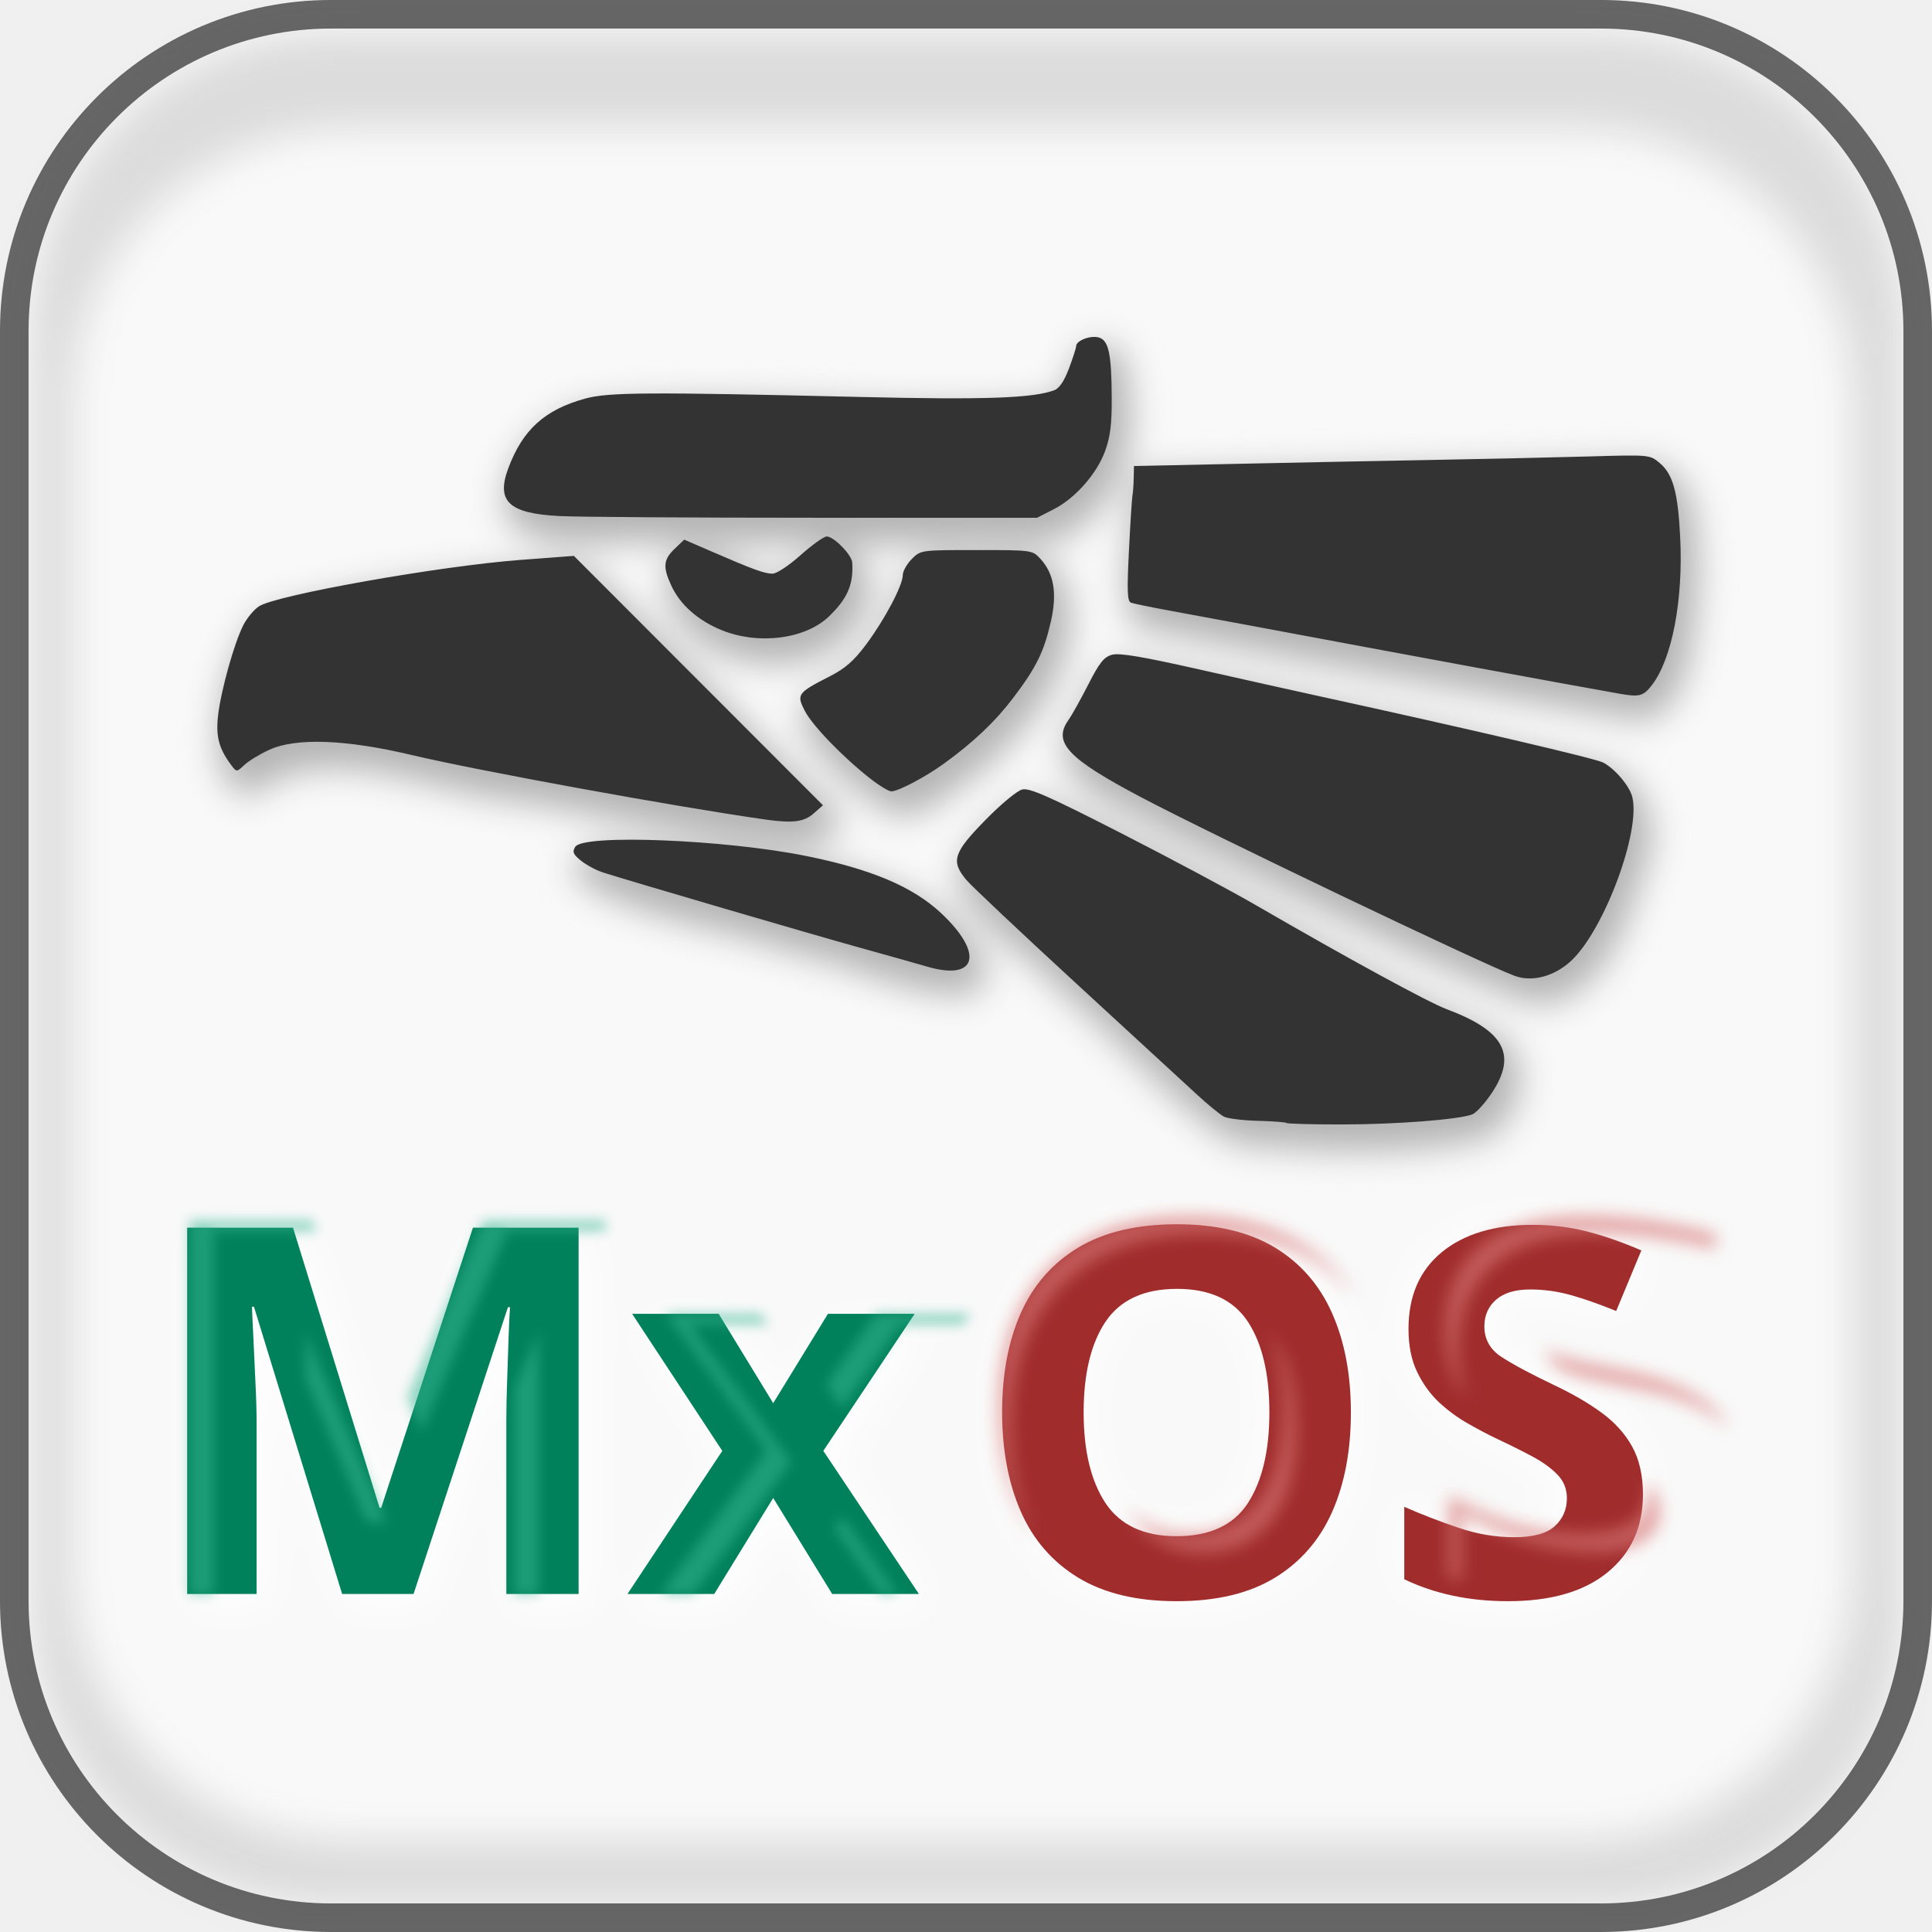
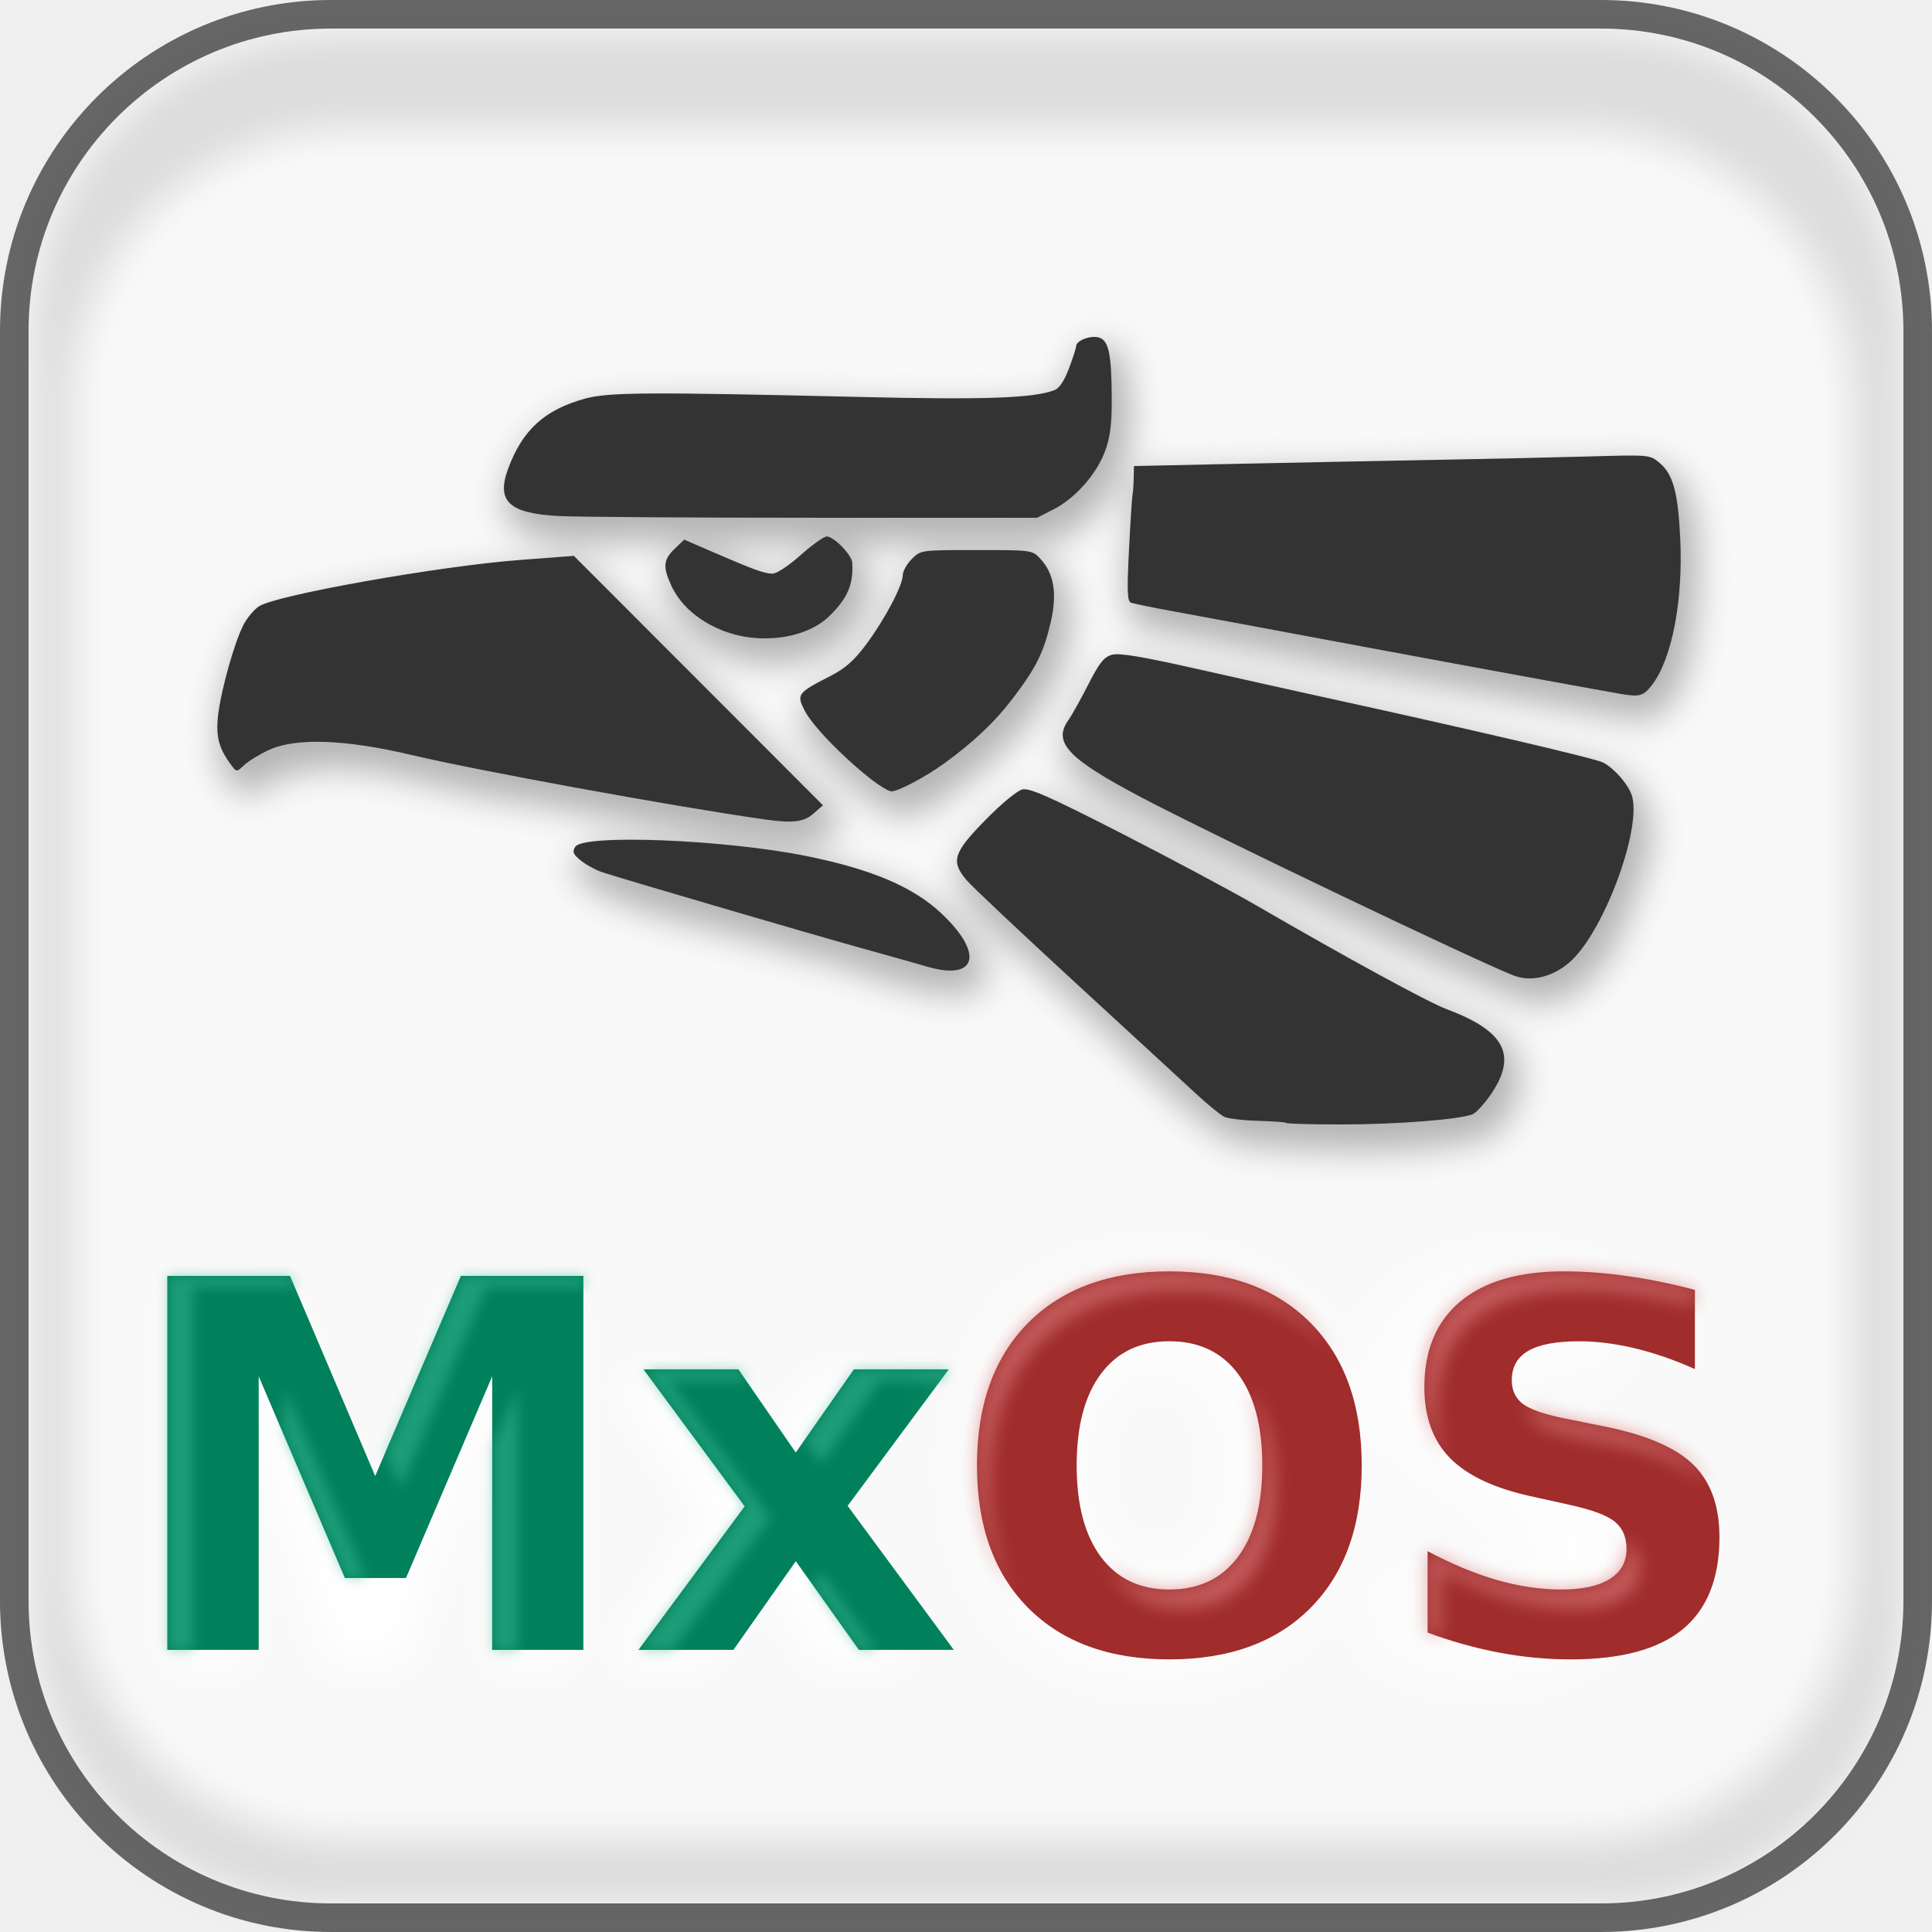
- <svg xmlns="http://www.w3.org/2000/svg" id="propuesta-07" version="1.1" viewBox="0 0 150 150" height="150mm" width="150mm">
+ <svg xmlns="http://www.w3.org/2000/svg" width="150mm" height="150mm" viewBox="0 0 150 150" version="1.1" id="propuesta-07">
  <defs id="defs248">
-     <filter height="1.108" y="-0.054" width="1.054" x="-0.027" id="filter3238" style="color-interpolation-filters:sRGB">
-       <feGaussianBlur id="feGaussianBlur3240" stdDeviation="0.72" />
+     <filter style="color-interpolation-filters:sRGB" id="filter3238" x="-0.027" width="1.054" y="-0.054" height="1.108">
+       <feGaussianBlur stdDeviation="0.72" id="feGaussianBlur3240" />
    </filter>
-     <filter height="1.074" y="-0.037" width="1.035" x="-0.018" id="filter3250" style="color-interpolation-filters:sRGB">
-       <feGaussianBlur id="feGaussianBlur3252" stdDeviation="0.505" />
+     <filter style="color-interpolation-filters:sRGB" id="filter3250" x="-0.018" width="1.035" y="-0.037" height="1.074">
+       <feGaussianBlur stdDeviation="0.505" id="feGaussianBlur3252" />
    </filter>
-     <filter height="1.048" y="-0.024" width="1.048" x="-0.024" id="filter3190" style="color-interpolation-filters:sRGB">
-       <feGaussianBlur id="feGaussianBlur3192" stdDeviation="1.64" />
+     <filter style="color-interpolation-filters:sRGB" id="filter3190" x="-0.024" width="1.048" y="-0.024" height="1.048">
+       <feGaussianBlur stdDeviation="1.64" id="feGaussianBlur3192" />
    </filter>
-     <filter height="1.261" y="-0.13" width="1.124" x="-0.062" id="filter3304" style="color-interpolation-filters:sRGB">
-       <feGaussianBlur id="feGaussianBlur3306" stdDeviation="1.777" />
+     <filter style="color-interpolation-filters:sRGB" id="filter3304" x="-0.062" width="1.124" y="-0.13" height="1.261">
+       <feGaussianBlur stdDeviation="1.777" id="feGaussianBlur3306" />
    </filter>
-     <filter height="1.266" y="-0.133" width="1.139" x="-0.069" id="filter1616" style="color-interpolation-filters:sRGB">
-       <feGaussianBlur id="feGaussianBlur1618" stdDeviation="1.879" />
+     <filter style="color-interpolation-filters:sRGB" id="filter1616" x="-0.069" width="1.139" y="-0.133" height="1.266">
+       <feGaussianBlur stdDeviation="1.879" id="feGaussianBlur1618" />
    </filter>
-     <filter height="1.102" y="-0.051" width="1.056" x="-0.028" id="filter2205" style="color-interpolation-filters:sRGB">
-       <feGaussianBlur id="feGaussianBlur2207" stdDeviation="1.059" />
+     <filter style="color-interpolation-filters:sRGB" id="filter2205" x="-0.028" width="1.056" y="-0.051" height="1.102">
+       <feGaussianBlur stdDeviation="1.059" id="feGaussianBlur2207" />
+     </filter>
+     <filter style="color-interpolation-filters:sRGB" id="filter3304-8" x="-0.062" width="1.124" y="-0.13" height="1.261">
+       <feGaussianBlur stdDeviation="1.777" id="feGaussianBlur3306-9" />
+     </filter>
+     <filter style="color-interpolation-filters:sRGB" id="filter3376" x="-0.119" width="1.238" y="-0.227" height="1.455">
+       <feGaussianBlur stdDeviation="3.214" id="feGaussianBlur3378" />
+     </filter>
+     <filter style="color-interpolation-filters:sRGB" id="filter3250-7" x="-0.018" width="1.035" y="-0.037" height="1.074">
+       <feGaussianBlur stdDeviation="0.505" id="feGaussianBlur3252-3" />
+     </filter>
+     <filter style="color-interpolation-filters:sRGB" id="filter3238-6" x="-0.027" width="1.054" y="-0.054" height="1.108">
+       <feGaussianBlur stdDeviation="0.72" id="feGaussianBlur3240-1" />
    </filter>
  </defs>
-   <g transform="translate(0,-147)" id="layer1">
-     <rect style="opacity:1;fill:#f9f9f9;fill-opacity:1;stroke:#666666;stroke-width:4.437;stroke-linecap:round;stroke-linejoin:bevel;stroke-miterlimit:4;stroke-dasharray:none;stroke-dashoffset:0;stroke-opacity:1;paint-order:markers stroke fill" id="rect3116" width="145.563" height="145.563" x="2.218" y="149.218" ry="23.478" />
-     <path transform="matrix(0.887502,0,0,0.887502,1.670119,20.14441)" id="rect3165" d="m 27.208,145.733 c -14.658,0 -26.458,11.8 -26.458,26.458 v 111.125 c 0,14.658 11.8,26.458 26.458,26.458 H 138.333 c 14.658,0 26.458,-11.8 26.458,-26.458 V 172.192 c 0,-14.658 -11.8,-26.458 -26.458,-26.458 z m 1.383,8.467 H 136.051 c 13.372,0 24.137,10.765 24.137,24.137 v 101.375 c 0,13.372 -10.765,24.137 -24.137,24.137 H 28.591 c -13.372,0 -24.137,-10.765 -24.137,-24.137 v -101.375 c 0,-13.372 10.765,-24.137 24.137,-24.137 z" style="opacity:1;fill:#4d4d4d;fill-opacity:0.169;stroke:none;stroke-width:5;stroke-linecap:round;stroke-linejoin:bevel;stroke-miterlimit:4;stroke-dasharray:none;stroke-dashoffset:0;stroke-opacity:1;paint-order:markers stroke fill;filter:url(#filter3190)" />
-     <g transform="translate(0,-1.058333)" id="g1681">
-       <text xml:space="preserve" style="font-style:normal;font-weight:normal;font-size:44.881px;line-height:1.25;font-family:sans-serif;letter-spacing:0px;word-spacing:0px;fill:#ffffff;fill-opacity:1;stroke:none;stroke-width:6.732;filter:url(#filter3304)" x="11.264" y="243.366" id="text3258" transform="matrix(0.887502,0,0,0.887502,1.670119,56.65693)">
-         <tspan id="tspan3256" x="11.264" y="243.366" style="font-weight:bold;fill:#ffffff;fill-opacity:1;stroke-width:6.732">Mx<tspan style="fill:#ffffff;fill-opacity:1;stroke-width:6.732" id="tspan3254" />
-         </tspan>
-       </text>
-       <text id="text3122" y="271.815" x="10.955" style="font-style:normal;font-weight:normal;font-size:39.832px;line-height:1.25;font-family:sans-serif;letter-spacing:0px;word-spacing:0px;fill:#00815b;fill-opacity:1;stroke:none;stroke-width:5.975" xml:space="preserve">
-         <tspan style="font-weight:bold;fill:#00815b;fill-opacity:1;stroke-width:5.975" y="271.815" x="10.955" id="tspan3120">Mx<tspan id="tspan3118" style="fill:#00815b;fill-opacity:1;stroke-width:5.975" />
-         </tspan>
-       </text>
-       <text id="text3310" y="242.625" x="83.178" style="font-style:normal;font-weight:normal;font-size:44.881px;line-height:1.25;font-family:sans-serif;letter-spacing:0px;word-spacing:0px;fill:#ffffff;fill-opacity:1;stroke:none;stroke-width:6.732;filter:url(#filter1616)" xml:space="preserve" transform="matrix(0.887502,0,0,0.887502,1.670119,56.65693)">
-         <tspan style="font-weight:bold;fill:#ffffff;fill-opacity:1;stroke-width:6.732" y="242.625" x="83.178" id="tspan3308">OS</tspan>
-       </text>
-       <text xml:space="preserve" style="font-style:normal;font-weight:normal;font-size:39.832px;line-height:1.25;font-family:sans-serif;letter-spacing:0px;word-spacing:0px;fill:#a02c2c;fill-opacity:1;stroke:none;stroke-width:5.975" x="75.491" y="271.987" id="text3128">
-         <tspan id="tspan3126" x="75.491" y="271.987" style="font-weight:bold;fill:#a02c2c;fill-opacity:1;stroke-width:5.975">OS</tspan>
-       </text>
-       <path style="font-style:normal;font-weight:normal;font-size:44.881px;line-height:1.25;font-family:sans-serif;letter-spacing:0px;word-spacing:0px;fill:#36b691;fill-opacity:0.53;stroke:none;stroke-width:6.732;filter:url(#filter3250)" d="m 14.685,209.726 v 32.718 h 2.123 v -31.732 h 9.034 l -0.42,-0.986 z m 25.684,0 -6.64,15.513 1.269,2.982 7.495,-17.51 h 8.593 v -0.986 z m 15.976,8.174 8.853,11.987 -9.292,12.557 h 2.853 l 8.562,-11.571 -8.853,-11.987 h 6.862 l -0.68,-0.985 z m 18.408,0 -4.358,6.236 1.397,2.025 5.084,-7.276 h 5.451 l 0.731,-0.985 z m -49.945,1.599 v 3.984 l 5.415,12.671 h 1.703 z m 20.424,0 -2.123,4.969 v 17.976 h 2.123 z m 26.56,16.173 -0.706,1.005 4.106,5.768 h 1.422 z" id="text3198" transform="matrix(0.887502,0,0,0.887502,1.670119,56.65693)" />
-       <path style="font-style:normal;font-weight:normal;font-size:44.881px;line-height:1.25;font-family:sans-serif;letter-spacing:0px;word-spacing:0px;fill:#d87676;fill-opacity:0.663;stroke:none;stroke-width:6.732;filter:url(#filter3238)" d="m 102.244,209.315 c -5.245,0 -9.365,1.505 -12.36,4.514 -2.98,3.01 -4.471,7.166 -4.471,12.469 0,4.665 1.162,8.442 3.48,11.334 -1.579,-2.642 -2.373,-5.885 -2.373,-9.735 0,-5.303 1.49,-9.46 4.471,-12.47 2.995,-3.01 7.115,-4.514 12.359,-4.514 5.259,0 9.38,1.505 12.36,4.514 0.35,0.354 0.678,0.725 0.987,1.11 -0.59,-0.986 -1.285,-1.891 -2.094,-2.708 -2.98,-3.01 -7.1,-4.514 -12.359,-4.514 z m 34.537,0 c -3.945,0 -6.969,0.877 -9.072,2.63 -2.104,1.753 -3.156,4.258 -3.156,7.516 0,2.486 0.689,4.483 2.064,5.994 -0.636,-1.24 -0.957,-2.704 -0.957,-4.396 0,-3.258 1.052,-5.764 3.156,-7.517 2.104,-1.753 5.128,-2.63 9.073,-2.63 1.797,0 3.645,0.139 5.544,0.417 1.551,0.215 3.149,0.527 4.788,0.927 v -1.32 c -2.031,-0.541 -3.996,-0.942 -5.895,-1.205 -1.899,-0.278 -3.747,-0.417 -5.544,-0.417 z m -27.845,10.051 c 0.958,1.788 1.438,4.098 1.438,6.932 0,3.433 -0.709,6.1 -2.126,7.999 -1.417,1.899 -3.418,2.849 -6.004,2.849 -2.328,0 -4.182,-0.781 -5.564,-2.338 0.207,0.387 0.436,0.75 0.688,1.088 1.417,1.899 3.411,2.849 5.983,2.849 2.586,0 4.588,-0.95 6.005,-2.849 1.417,-1.899 2.125,-4.565 2.125,-7.998 0,-3.448 -0.708,-6.121 -2.125,-8.021 -0.134,-0.18 -0.275,-0.348 -0.42,-0.511 z m 24.427,1.672 c 0.116,0.6 0.418,1.09 0.908,1.469 0.657,0.482 1.841,0.898 3.55,1.249 l 3.594,0.723 c 3.638,0.73 6.224,1.841 7.758,3.331 0.086,0.084 0.169,0.17 0.251,0.258 -0.354,-0.7 -0.805,-1.319 -1.358,-1.856 -1.534,-1.49 -4.12,-2.601 -7.758,-3.331 l -3.594,-0.723 c -1.553,-0.319 -2.667,-0.692 -3.352,-1.119 z m 8.763,11.635 c 0.071,0.284 0.111,0.59 0.111,0.923 0,1.14 -0.49,2.016 -1.469,2.63 -0.979,0.614 -2.388,0.92 -4.229,0.92 -1.812,0 -3.696,-0.278 -5.654,-0.833 -1.943,-0.57 -3.96,-1.409 -6.049,-2.52 v 7.122 c 0.369,0.137 0.738,0.266 1.107,0.391 v -5.914 c 2.089,1.11 4.105,1.95 6.048,2.52 1.958,0.555 3.842,0.833 5.654,0.833 1.841,0 3.251,-0.307 4.23,-0.92 0.979,-0.614 1.468,-1.49 1.468,-2.63 0,-1.023 -0.336,-1.812 -1.008,-2.367 -0.062,-0.052 -0.136,-0.104 -0.21,-0.155 z" id="text3223" transform="matrix(0.887502,0,0,0.887502,1.670119,56.65693)" />
-     </g>
-     <g transform="matrix(1.256464,0,0,1.256464,-24.15186,-50.40539)" id="g2211">
-       <path style="fill:#b3b3b3;fill-opacity:1;stroke-width:0.21;filter:url(#filter2205)" d="m 87.389,178.459 c -2.559,-0.251 -1.306,3.904 -3.883,3.594 -9.23,0.756 -18.555,-0.764 -27.754,0.242 -3.021,0.61 -6.2,4.023 -5.033,7.154 2.81,2.138 6.845,0.751 10.111,1.218 7.744,0.006 15.525,0.097 23.244,-0.033 3.906,-1.392 5.577,-5.749 4.857,-9.619 -0.042,-0.995 -0.199,-2.584 -1.543,-2.557 z m 30.588,7.385 c -9.557,0.241 -19.116,0.387 -28.674,0.605 0.157,3.066 -0.995,6.42 -0.059,9.328 10.472,2.219 21.133,4.141 31.713,5.887 2.853,-1.248 2.84,-5.249 3.153,-7.945 0.077,-2.879 0.392,-8.471 -3.973,-7.928 -0.72,0.017 -1.44,0.035 -2.16,0.053 z m -47.27,4.961 c -1.737,0.731 -3.068,3.409 -5.154,1.648 -1.829,-0.942 -4.406,-2.352 -5.18,0.355 0.268,6.281 11.261,7.441 12.539,1.1 0.398,-1.367 -0.867,-3.005 -2.205,-3.104 z m 7.383,0.834 c -3.056,-0.573 -3.148,3.107 -4.422,4.834 -0.871,2.31 -3.417,2.894 -4.922,4.49 0.081,2.684 3.094,4.354 4.869,6.039 2.089,1.624 4.367,-1.219 6.094,-2.232 3.255,-2.751 6.989,-7.331 5.176,-11.82 -1.324,-2.385 -4.671,-0.873 -6.795,-1.311 z m -22.918,0.352 c -6.631,0.543 -13.415,1.165 -19.75,3.234 -2.123,2.306 -2.866,5.91 -2.629,8.975 0.273,1.491 1.831,3.012 2.99,1.225 4.866,-2.336 10.261,0.648 15.236,1.143 6.104,0.913 12.199,2.745 18.373,2.796 1.665,-0.518 2.553,-1.951 0.464,-2.93 -4.918,-4.744 -9.651,-10.018 -14.685,-14.443 z m 33.443,6.086 c -2.167,0.665 -2.662,3.533 -3.709,5.301 0.44,3.014 4.364,3.738 6.517,5.242 7.469,3.559 14.806,7.594 22.53,10.525 4.321,0.03 5.815,-5.158 6.893,-8.498 1.283,-2.72 -0.451,-6.186 -3.563,-6.336 -9.529,-2.133 -19.045,-4.657 -28.668,-6.234 z m -5.65,8.34 c -1.923,1.021 -4.134,2.812 -4.602,5.047 1.153,3.024 4.586,4.606 6.623,7.025 3.631,2.942 6.635,6.882 10.614,9.294 5.144,0.456 10.523,0.821 15.563,-0.396 2.241,-1.531 3.041,-5.405 -0.033,-6.541 -9.584,-4.268 -18.178,-10.646 -27.977,-14.428 -0.062,0.003 -0.126,-0.011 -0.188,0 z m -25.162,3.123 c -1.13,-0.187 -4.08,0.281 -2.785,1.959 3.975,2.549 9.056,2.833 13.438,4.513 3.631,0.642 7.184,2.872 10.9,2.508 2.147,-1.365 -0.536,-3.967 -1.842,-4.943 -5.725,-3.791 -13.082,-3.849 -19.711,-4.037 z" id="path2121" />
-       <path style="fill:#333333;fill-opacity:1;stroke-width:0.21" d="m 98.721,226.503 c -0.05,-0.049 -0.845,-0.109 -1.768,-0.133 -0.923,-0.024 -1.867,-0.139 -2.098,-0.257 -0.231,-0.117 -0.987,-0.736 -1.68,-1.375 -0.693,-0.639 -4.051,-3.728 -7.462,-6.866 -3.411,-3.137 -6.459,-6.01 -6.773,-6.383 -0.976,-1.16 -0.814,-1.677 1.161,-3.695 0.987,-1.008 1.974,-1.826 2.294,-1.9 0.448,-0.104 1.673,0.438 6.09,2.696 3.041,1.554 6.805,3.564 8.364,4.468 5.678,3.289 10.632,5.99 11.761,6.412 3.563,1.331 4.365,2.811 2.802,5.166 -0.423,0.637 -0.966,1.237 -1.208,1.333 -0.806,0.322 -4.723,0.625 -8.077,0.625 -1.825,0 -3.358,-0.04 -3.407,-0.09 z m 14.091,-9.092 c -2.086,-0.782 -18.749,-8.75 -23.091,-11.043 -4.53,-2.392 -5.461,-3.384 -4.473,-4.769 0.202,-0.283 0.751,-1.268 1.221,-2.188 0.692,-1.357 0.969,-1.704 1.47,-1.841 0.452,-0.123 1.883,0.117 5.342,0.898 2.599,0.586 5.954,1.335 7.455,1.663 9.235,2.017 17.049,3.843 17.543,4.098 0.726,0.375 1.634,1.446 1.805,2.129 0.529,2.108 -1.708,8.147 -3.737,10.087 -1.036,0.991 -2.441,1.374 -3.535,0.964 z m -36.332,-0.578 c -0.52,-0.154 -2.363,-0.673 -4.095,-1.153 -2.912,-0.807 -14.125,-4.09 -15.889,-4.652 -0.423,-0.135 -1.037,-0.462 -1.365,-0.726 -0.494,-0.399 -0.557,-0.547 -0.363,-0.863 0.489,-0.799 9.248,-0.451 14.284,0.569 4.016,0.813 6.578,1.899 8.315,3.523 2.685,2.511 2.225,4.224 -0.886,3.302 z m -9.976,-9.083 c -5.461,-0.772 -17.756,-3.015 -21.841,-3.984 -4.086,-0.969 -7.163,-1.079 -8.818,-0.316 -0.576,0.266 -1.262,0.684 -1.524,0.931 -0.469,0.441 -0.482,0.441 -0.783,0.042 -0.79,-1.045 -0.99,-1.784 -0.84,-3.101 0.177,-1.544 0.996,-4.476 1.561,-5.583 0.222,-0.436 0.658,-0.959 0.967,-1.162 1.063,-0.696 11.153,-2.488 16.127,-2.864 l 3.33,-0.252 7.696,7.706 7.696,7.706 -0.589,0.515 c -0.592,0.518 -1.289,0.602 -2.981,0.363 z m 6.439,-2.571 c -1.701,-1.345 -3.538,-3.254 -3.999,-4.158 -0.512,-1.004 -0.443,-1.097 1.55,-2.116 0.962,-0.491 1.494,-0.958 2.249,-1.971 1.15,-1.544 2.26,-3.644 2.264,-4.281 0,-0.244 0.252,-0.693 0.556,-0.998 0.553,-0.553 0.556,-0.554 4,-0.554 3.41,0 3.452,0.005 3.935,0.527 0.851,0.918 1.058,2.138 0.66,3.887 -0.427,1.878 -0.904,2.845 -2.329,4.722 -1.112,1.466 -2.448,2.733 -4.279,4.06 -1.143,0.828 -2.823,1.715 -3.25,1.715 -0.167,0 -0.778,-0.375 -1.357,-0.833 z m 46.379,-5.197 c -3.363,-0.594 -13.437,-2.452 -22.681,-4.185 -1.559,-0.292 -3.828,-0.713 -5.04,-0.934 -1.213,-0.221 -2.333,-0.45 -2.489,-0.509 -0.231,-0.086 -0.255,-0.686 -0.13,-3.202 0.085,-1.703 0.182,-3.238 0.216,-3.411 0.034,-0.173 0.069,-0.656 0.078,-1.073 l 0.016,-0.758 6.353,-0.136 c 3.494,-0.075 8.999,-0.185 12.233,-0.244 3.234,-0.059 7.548,-0.156 9.585,-0.214 3.703,-0.106 3.705,-0.106 4.321,0.412 0.817,0.687 1.125,1.814 1.262,4.621 0.188,3.851 -0.503,7.461 -1.737,9.08 -0.533,0.698 -0.776,0.766 -1.985,0.553 z m -55.527,-3.94 c -1.454,-0.598 -2.543,-1.563 -3.087,-2.736 -0.536,-1.156 -0.497,-1.613 0.197,-2.278 l 0.597,-0.571 1.766,0.765 c 2.503,1.085 3.175,1.329 3.682,1.34 0.253,0.005 1.007,-0.491 1.741,-1.146 0.712,-0.635 1.44,-1.155 1.618,-1.155 0.437,0 1.545,1.134 1.574,1.611 0.082,1.355 -0.286,2.212 -1.423,3.316 -1.462,1.42 -4.378,1.794 -6.665,0.853 z m -10.008,-7.041 c -3.127,-0.164 -3.921,-0.908 -3.154,-2.959 0.89,-2.379 2.247,-3.61 4.74,-4.298 1.443,-0.398 3.873,-0.413 16.973,-0.103 7.711,0.183 10.724,0.078 12.031,-0.419 0.305,-0.116 0.614,-0.579 0.903,-1.352 0.242,-0.647 0.44,-1.263 0.44,-1.37 0,-0.335 0.856,-0.671 1.375,-0.541 0.634,0.159 0.814,0.989 0.823,3.796 0.007,1.593 -0.095,2.374 -0.413,3.237 -0.525,1.421 -1.841,2.908 -3.177,3.591 l -1.023,0.522 H 69.549 c -7.566,0 -14.659,-0.047 -15.762,-0.105 z" id="path3891" />
-     </g>
+   <rect style="opacity:1;fill:#f9f9f9;fill-opacity:1;stroke:#666666;stroke-width:4.437;stroke-linecap:round;stroke-linejoin:bevel;stroke-miterlimit:4;stroke-dasharray:none;stroke-dashoffset:0;stroke-opacity:1;paint-order:markers stroke fill" id="rect3116" width="145.563" height="145.563" x="2.218" y="2.218" ry="23.478" />
+   <path transform="matrix(0.887502,0,0,0.887502,1.670119,-126.8556)" id="rect3165" d="m 27.208,145.733 c -14.658,0 -26.458,11.8 -26.458,26.458 v 111.125 c 0,14.658 11.8,26.458 26.458,26.458 H 138.333 c 14.658,0 26.458,-11.8 26.458,-26.458 V 172.192 c 0,-14.658 -11.8,-26.458 -26.458,-26.458 z m 1.383,8.467 H 136.051 c 13.372,0 24.137,10.765 24.137,24.137 v 101.375 c 0,13.372 -10.765,24.137 -24.137,24.137 H 28.591 c -13.372,0 -24.137,-10.765 -24.137,-24.137 v -101.375 c 0,-13.372 10.765,-24.137 24.137,-24.137 z" style="opacity:1;fill:#4d4d4d;fill-opacity:0.169;stroke:none;stroke-width:5;stroke-linecap:round;stroke-linejoin:bevel;stroke-miterlimit:4;stroke-dasharray:none;stroke-dashoffset:0;stroke-opacity:1;paint-order:markers stroke fill;filter:url(#filter3190)" />
+   <g transform="matrix(1.256464,0,0,1.256464,-24.15186,-197.4054)" id="g2211">
+     <path style="fill:#b3b3b3;fill-opacity:1;stroke-width:0.21;filter:url(#filter2205)" d="m 87.389,178.459 c -2.559,-0.251 -1.306,3.904 -3.883,3.594 -9.23,0.756 -18.555,-0.764 -27.754,0.242 -3.021,0.61 -6.2,4.023 -5.033,7.154 2.81,2.138 6.845,0.751 10.111,1.218 7.744,0.006 15.525,0.097 23.244,-0.033 3.906,-1.392 5.577,-5.749 4.857,-9.619 -0.042,-0.995 -0.199,-2.584 -1.543,-2.557 z m 30.588,7.385 c -9.557,0.241 -19.116,0.387 -28.674,0.605 0.157,3.066 -0.995,6.42 -0.059,9.328 10.472,2.219 21.133,4.141 31.713,5.887 2.853,-1.248 2.84,-5.249 3.153,-7.945 0.077,-2.879 0.392,-8.471 -3.973,-7.928 -0.72,0.017 -1.44,0.035 -2.16,0.053 z m -47.27,4.961 c -1.737,0.731 -3.068,3.409 -5.154,1.648 -1.829,-0.942 -4.406,-2.352 -5.18,0.355 0.268,6.281 11.261,7.441 12.539,1.1 0.398,-1.367 -0.867,-3.005 -2.205,-3.104 z m 7.383,0.834 c -3.056,-0.573 -3.148,3.107 -4.422,4.834 -0.871,2.31 -3.417,2.894 -4.922,4.49 0.081,2.684 3.094,4.354 4.869,6.039 2.089,1.624 4.367,-1.219 6.094,-2.232 3.255,-2.751 6.989,-7.331 5.176,-11.82 -1.324,-2.385 -4.671,-0.873 -6.795,-1.311 z m -22.918,0.352 c -6.631,0.543 -13.415,1.165 -19.75,3.234 -2.123,2.306 -2.866,5.91 -2.629,8.975 0.273,1.491 1.831,3.012 2.99,1.225 4.866,-2.336 10.261,0.648 15.236,1.143 6.104,0.913 12.199,2.745 18.373,2.796 1.665,-0.518 2.553,-1.951 0.464,-2.93 -4.918,-4.744 -9.651,-10.018 -14.685,-14.443 z m 33.443,6.086 c -2.167,0.665 -2.662,3.533 -3.709,5.301 0.44,3.014 4.364,3.738 6.517,5.242 7.469,3.559 14.806,7.594 22.53,10.525 4.321,0.03 5.815,-5.158 6.893,-8.498 1.283,-2.72 -0.451,-6.186 -3.563,-6.336 -9.529,-2.133 -19.045,-4.657 -28.668,-6.234 z m -5.65,8.34 c -1.923,1.021 -4.134,2.812 -4.602,5.047 1.153,3.024 4.586,4.606 6.623,7.025 3.631,2.942 6.635,6.882 10.614,9.294 5.144,0.456 10.523,0.821 15.563,-0.396 2.241,-1.531 3.041,-5.405 -0.033,-6.541 -9.584,-4.268 -18.178,-10.646 -27.977,-14.428 -0.062,0.003 -0.126,-0.011 -0.188,0 z m -25.162,3.123 c -1.13,-0.187 -4.08,0.281 -2.785,1.959 3.975,2.549 9.056,2.833 13.438,4.513 3.631,0.642 7.184,2.872 10.9,2.508 2.147,-1.365 -0.536,-3.967 -1.842,-4.943 -5.725,-3.791 -13.082,-3.849 -19.711,-4.037 z" id="path2121" />
+     <path style="fill:#333333;fill-opacity:1;stroke-width:0.21" d="m 98.721,226.503 c -0.05,-0.049 -0.845,-0.109 -1.768,-0.133 -0.923,-0.024 -1.867,-0.139 -2.098,-0.257 -0.231,-0.117 -0.987,-0.736 -1.68,-1.375 -0.693,-0.639 -4.051,-3.728 -7.462,-6.866 -3.411,-3.137 -6.459,-6.01 -6.773,-6.383 -0.976,-1.16 -0.814,-1.677 1.161,-3.695 0.987,-1.008 1.974,-1.826 2.294,-1.9 0.448,-0.104 1.673,0.438 6.09,2.696 3.041,1.554 6.805,3.564 8.364,4.468 5.678,3.289 10.632,5.99 11.761,6.412 3.563,1.331 4.365,2.811 2.802,5.166 -0.423,0.637 -0.966,1.237 -1.208,1.333 -0.806,0.322 -4.723,0.625 -8.077,0.625 -1.825,0 -3.358,-0.04 -3.407,-0.09 z m 14.091,-9.092 c -2.086,-0.782 -18.749,-8.75 -23.091,-11.043 -4.53,-2.392 -5.461,-3.384 -4.473,-4.769 0.202,-0.283 0.751,-1.268 1.221,-2.188 0.692,-1.357 0.969,-1.704 1.47,-1.841 0.452,-0.123 1.883,0.117 5.342,0.898 2.599,0.586 5.954,1.335 7.455,1.663 9.235,2.017 17.049,3.843 17.543,4.098 0.726,0.375 1.634,1.446 1.805,2.129 0.529,2.108 -1.708,8.147 -3.737,10.087 -1.036,0.991 -2.441,1.374 -3.535,0.964 z m -36.332,-0.578 c -0.52,-0.154 -2.363,-0.673 -4.095,-1.153 -2.912,-0.807 -14.125,-4.09 -15.889,-4.652 -0.423,-0.135 -1.037,-0.462 -1.365,-0.726 -0.494,-0.399 -0.557,-0.547 -0.363,-0.863 0.489,-0.799 9.248,-0.451 14.284,0.569 4.016,0.813 6.578,1.899 8.315,3.523 2.685,2.511 2.225,4.224 -0.886,3.302 z m -9.976,-9.083 c -5.461,-0.772 -17.756,-3.015 -21.841,-3.984 -4.086,-0.969 -7.163,-1.079 -8.818,-0.316 -0.576,0.266 -1.262,0.684 -1.524,0.931 -0.469,0.441 -0.482,0.441 -0.783,0.042 -0.79,-1.045 -0.99,-1.784 -0.84,-3.101 0.177,-1.544 0.996,-4.476 1.561,-5.583 0.222,-0.436 0.658,-0.959 0.967,-1.162 1.063,-0.696 11.153,-2.488 16.127,-2.864 l 3.33,-0.252 7.696,7.706 7.696,7.706 -0.589,0.515 c -0.592,0.518 -1.289,0.602 -2.981,0.363 z m 6.439,-2.571 c -1.701,-1.345 -3.538,-3.254 -3.999,-4.158 -0.512,-1.004 -0.443,-1.097 1.55,-2.116 0.962,-0.491 1.494,-0.958 2.249,-1.971 1.15,-1.544 2.26,-3.644 2.264,-4.281 0,-0.244 0.252,-0.693 0.556,-0.998 0.553,-0.553 0.556,-0.554 4,-0.554 3.41,0 3.452,0.005 3.935,0.527 0.851,0.918 1.058,2.138 0.66,3.887 -0.427,1.878 -0.904,2.845 -2.329,4.722 -1.112,1.466 -2.448,2.733 -4.279,4.06 -1.143,0.828 -2.823,1.715 -3.25,1.715 -0.167,0 -0.778,-0.375 -1.357,-0.833 z m 46.379,-5.197 c -3.363,-0.594 -13.437,-2.452 -22.681,-4.185 -1.559,-0.292 -3.828,-0.713 -5.04,-0.934 -1.213,-0.221 -2.333,-0.45 -2.489,-0.509 -0.231,-0.086 -0.255,-0.686 -0.13,-3.202 0.085,-1.703 0.182,-3.238 0.216,-3.411 0.034,-0.173 0.069,-0.656 0.078,-1.073 l 0.016,-0.758 6.353,-0.136 c 3.494,-0.075 8.999,-0.185 12.233,-0.244 3.234,-0.059 7.548,-0.156 9.585,-0.214 3.703,-0.106 3.705,-0.106 4.321,0.412 0.817,0.687 1.125,1.814 1.262,4.621 0.188,3.851 -0.503,7.461 -1.737,9.08 -0.533,0.698 -0.776,0.766 -1.985,0.553 z m -55.527,-3.94 c -1.454,-0.598 -2.543,-1.563 -3.087,-2.736 -0.536,-1.156 -0.497,-1.613 0.197,-2.278 l 0.597,-0.571 1.766,0.765 c 2.503,1.085 3.175,1.329 3.682,1.34 0.253,0.005 1.007,-0.491 1.741,-1.146 0.712,-0.635 1.44,-1.155 1.618,-1.155 0.437,0 1.545,1.134 1.574,1.611 0.082,1.355 -0.286,2.212 -1.423,3.316 -1.462,1.42 -4.378,1.794 -6.665,0.853 z m -10.008,-7.041 c -3.127,-0.164 -3.921,-0.908 -3.154,-2.959 0.89,-2.379 2.247,-3.61 4.74,-4.298 1.443,-0.398 3.873,-0.413 16.973,-0.103 7.711,0.183 10.724,0.078 12.031,-0.419 0.305,-0.116 0.614,-0.579 0.903,-1.352 0.242,-0.647 0.44,-1.263 0.44,-1.37 0,-0.335 0.856,-0.671 1.375,-0.541 0.634,0.159 0.814,0.989 0.823,3.796 0.007,1.593 -0.095,2.374 -0.413,3.237 -0.525,1.421 -1.841,2.908 -3.177,3.591 l -1.023,0.522 H 69.549 c -7.566,0 -14.659,-0.047 -15.762,-0.105 z" id="path3891" />
  </g>
+   <text transform="matrix(0.887502,0,0,0.887502,0.0459099,-87.0599)" id="text3258" y="243.366" x="11.264" style="font-style:normal;font-weight:normal;font-size:44.881px;line-height:1.25;font-family:sans-serif;letter-spacing:0px;word-spacing:0px;fill:#ffffff;fill-opacity:1;stroke:none;stroke-width:6.732;filter:url(#filter3304-8)" xml:space="preserve">
+     <tspan style="font-weight:bold;fill:#ffffff;fill-opacity:1;stroke-width:6.732" y="243.366" x="11.264" id="tspan3256">Mx<tspan id="tspan3254" style="fill:#ffffff;fill-opacity:1;stroke-width:6.732" />
+     </tspan>
+   </text>
+   <path style="font-style:normal;font-weight:bold;font-size:39.832px;line-height:1.25;font-family:sans-serif;letter-spacing:0px;word-spacing:0px;fill:#00815b;fill-opacity:1;stroke:none;stroke-width:5.975" d="m 12.987,99.06 v 29.037 h 7.099 v -21.238 l 6.691,15.656 h 4.745 l 6.691,-15.656 v 21.238 h 7.08 V 99.06 H 35.782 L 29.13,114.6 22.517,99.06 Z m 36.973,7.255 7.857,10.639 -8.247,11.144 h 7.371 l 4.843,-6.885 4.901,6.885 h 7.371 l -8.247,-11.183 7.857,-10.6 h -7.371 l -4.512,6.457 -4.454,-6.457 z" id="path354" />
+   <text transform="matrix(0.887502,0,0,0.887502,0.0459099,-87.0599)" xml:space="preserve" style="font-style:normal;font-weight:normal;font-size:44.881px;line-height:1.25;font-family:sans-serif;letter-spacing:0px;word-spacing:0px;fill:#ffffff;fill-opacity:1;stroke:none;stroke-width:6.732;filter:url(#filter3376)" x="83.178" y="242.625" id="text3310">
+     <tspan id="tspan3308" x="83.178" y="242.625" style="font-weight:bold;fill:#ffffff;fill-opacity:1;stroke-width:6.732">OS</tspan>
+   </text>
+   <path style="font-style:normal;font-weight:bold;font-size:39.832px;line-height:1.25;font-family:sans-serif;letter-spacing:0px;word-spacing:0px;fill:#a02c2c;fill-opacity:1;stroke:none;stroke-width:5.975" d="m 90.787,98.708 c -4.655,0 -8.311,1.335 -10.969,4.006 -2.645,2.671 -3.968,6.36 -3.968,11.067 0,4.694 1.323,8.376 3.968,11.047 2.658,2.671 6.315,4.006 10.969,4.006 4.668,0 8.324,-1.335 10.969,-4.006 2.645,-2.671 3.968,-6.354 3.968,-11.047 0,-4.707 -1.323,-8.396 -3.968,-11.067 -2.645,-2.671 -6.302,-4.006 -10.969,-4.006 z m 30.652,0 c -3.501,0 -6.185,0.778 -8.052,2.334 -1.867,1.556 -2.8,3.78 -2.8,6.671 0,2.308 0.667,4.143 2.003,5.504 1.348,1.361 3.475,2.353 6.379,2.976 l 2.898,0.642 c 1.763,0.389 2.937,0.83 3.52,1.322 0.596,0.493 0.895,1.193 0.895,2.101 0,1.011 -0.434,1.789 -1.303,2.334 -0.869,0.545 -2.12,0.817 -3.754,0.817 -1.608,0 -3.28,-0.246 -5.018,-0.739 -1.724,-0.506 -3.514,-1.251 -5.368,-2.237 v 6.321 c 1.854,0.687 3.708,1.205 5.562,1.555 1.854,0.35 3.702,0.526 5.543,0.526 3.903,0 6.801,-0.778 8.694,-2.334 1.906,-1.569 2.859,-3.955 2.859,-7.157 0,-2.438 -0.68,-4.317 -2.042,-5.64 -1.361,-1.323 -3.657,-2.308 -6.885,-2.956 l -3.189,-0.642 c -1.517,-0.311 -2.567,-0.681 -3.151,-1.108 -0.571,-0.441 -0.856,-1.05 -0.856,-1.828 0,-1.037 0.428,-1.802 1.284,-2.295 0.856,-0.493 2.178,-0.739 3.968,-0.739 1.348,0 2.781,0.181 4.298,0.544 1.517,0.363 3.073,0.901 4.668,1.614 v -6.146 c -1.802,-0.48 -3.546,-0.836 -5.232,-1.07 -1.686,-0.246 -3.326,-0.369 -4.921,-0.369 z M 90.787,104.134 c 2.295,0 4.071,0.842 5.329,2.528 1.258,1.686 1.887,4.058 1.887,7.118 0,3.047 -0.629,5.413 -1.887,7.099 -1.258,1.686 -3.034,2.529 -5.329,2.529 -2.282,0 -4.052,-0.843 -5.31,-2.529 -1.258,-1.686 -1.886,-4.052 -1.886,-7.099 0,-3.06 0.628,-5.433 1.886,-7.118 1.258,-1.686 3.028,-2.528 5.31,-2.528 z" id="path346" />
+   <path transform="matrix(0.887502,0,0,0.887502,0.0459099,-87.0599)" id="text3198" d="m 14.685,209.726 v 32.718 h 2.123 v -31.732 h 9.034 l -0.42,-0.986 z m 25.684,0 -6.64,15.513 1.269,2.982 7.495,-17.51 h 8.593 v -0.986 z m 15.976,8.174 8.853,11.987 -9.292,12.557 h 2.853 l 8.562,-11.571 -8.853,-11.987 h 6.862 l -0.68,-0.985 z m 18.408,0 -4.358,6.236 1.397,2.025 5.084,-7.276 h 5.451 l 0.731,-0.985 z m -49.945,1.599 v 3.984 l 5.415,12.671 h 1.703 z m 20.424,0 -2.123,4.969 v 17.976 h 2.123 z m 26.56,16.173 -0.706,1.005 4.106,5.768 h 1.422 z" style="font-style:normal;font-weight:normal;font-size:44.881px;line-height:1.25;font-family:sans-serif;letter-spacing:0px;word-spacing:0px;fill:#36b691;fill-opacity:0.53;stroke:none;stroke-width:6.732;filter:url(#filter3250-7)" />
+   <path transform="matrix(0.887502,0,0,0.887502,0.0459099,-87.0599)" id="text3223" d="m 102.244,209.315 c -5.245,0 -9.365,1.505 -12.36,4.514 -2.98,3.01 -4.471,7.166 -4.471,12.469 0,4.665 1.162,8.442 3.48,11.334 -1.579,-2.642 -2.373,-5.885 -2.373,-9.735 0,-5.303 1.49,-9.46 4.471,-12.47 2.995,-3.01 7.115,-4.514 12.359,-4.514 5.259,0 9.38,1.505 12.36,4.514 0.35,0.354 0.678,0.725 0.987,1.11 -0.59,-0.986 -1.285,-1.891 -2.094,-2.708 -2.98,-3.01 -7.1,-4.514 -12.359,-4.514 z m 34.537,0 c -3.945,0 -6.969,0.877 -9.072,2.63 -2.104,1.753 -3.156,4.258 -3.156,7.516 0,2.486 0.689,4.483 2.064,5.994 -0.636,-1.24 -0.957,-2.704 -0.957,-4.396 0,-3.258 1.052,-5.764 3.156,-7.517 2.104,-1.753 5.128,-2.63 9.073,-2.63 1.797,0 3.645,0.139 5.544,0.417 1.551,0.215 3.149,0.527 4.788,0.927 v -1.32 c -2.031,-0.541 -3.996,-0.942 -5.895,-1.205 -1.899,-0.278 -3.747,-0.417 -5.544,-0.417 z m -27.845,10.051 c 0.958,1.788 1.438,4.098 1.438,6.932 0,3.433 -0.709,6.1 -2.126,7.999 -1.417,1.899 -3.418,2.849 -6.004,2.849 -2.328,0 -4.182,-0.781 -5.564,-2.338 0.207,0.387 0.436,0.75 0.688,1.088 1.417,1.899 3.411,2.849 5.983,2.849 2.586,0 4.588,-0.95 6.005,-2.849 1.417,-1.899 2.125,-4.565 2.125,-7.998 0,-3.448 -0.708,-6.121 -2.125,-8.021 -0.134,-0.18 -0.275,-0.348 -0.42,-0.511 z m 24.427,1.672 c 0.116,0.6 0.418,1.09 0.908,1.469 0.657,0.482 1.841,0.898 3.55,1.249 l 3.594,0.723 c 3.638,0.73 6.224,1.841 7.758,3.331 0.086,0.084 0.169,0.17 0.251,0.258 -0.354,-0.7 -0.805,-1.319 -1.358,-1.856 -1.534,-1.49 -4.12,-2.601 -7.758,-3.331 l -3.594,-0.723 c -1.553,-0.319 -2.667,-0.692 -3.352,-1.119 z m 8.763,11.635 c 0.071,0.284 0.111,0.59 0.111,0.923 0,1.14 -0.49,2.016 -1.469,2.63 -0.979,0.614 -2.388,0.92 -4.229,0.92 -1.812,0 -3.696,-0.278 -5.654,-0.833 -1.943,-0.57 -3.96,-1.409 -6.049,-2.52 v 7.122 c 0.369,0.137 0.738,0.266 1.107,0.391 v -5.914 c 2.089,1.11 4.105,1.95 6.048,2.52 1.958,0.555 3.842,0.833 5.654,0.833 1.841,0 3.251,-0.307 4.23,-0.92 0.979,-0.614 1.468,-1.49 1.468,-2.63 0,-1.023 -0.336,-1.812 -1.008,-2.367 -0.062,-0.052 -0.136,-0.104 -0.21,-0.155 z" style="font-style:normal;font-weight:normal;font-size:44.881px;line-height:1.25;font-family:sans-serif;letter-spacing:0px;word-spacing:0px;fill:#d87676;fill-opacity:0.663;stroke:none;stroke-width:6.732;filter:url(#filter3238-6)" />
</svg>
